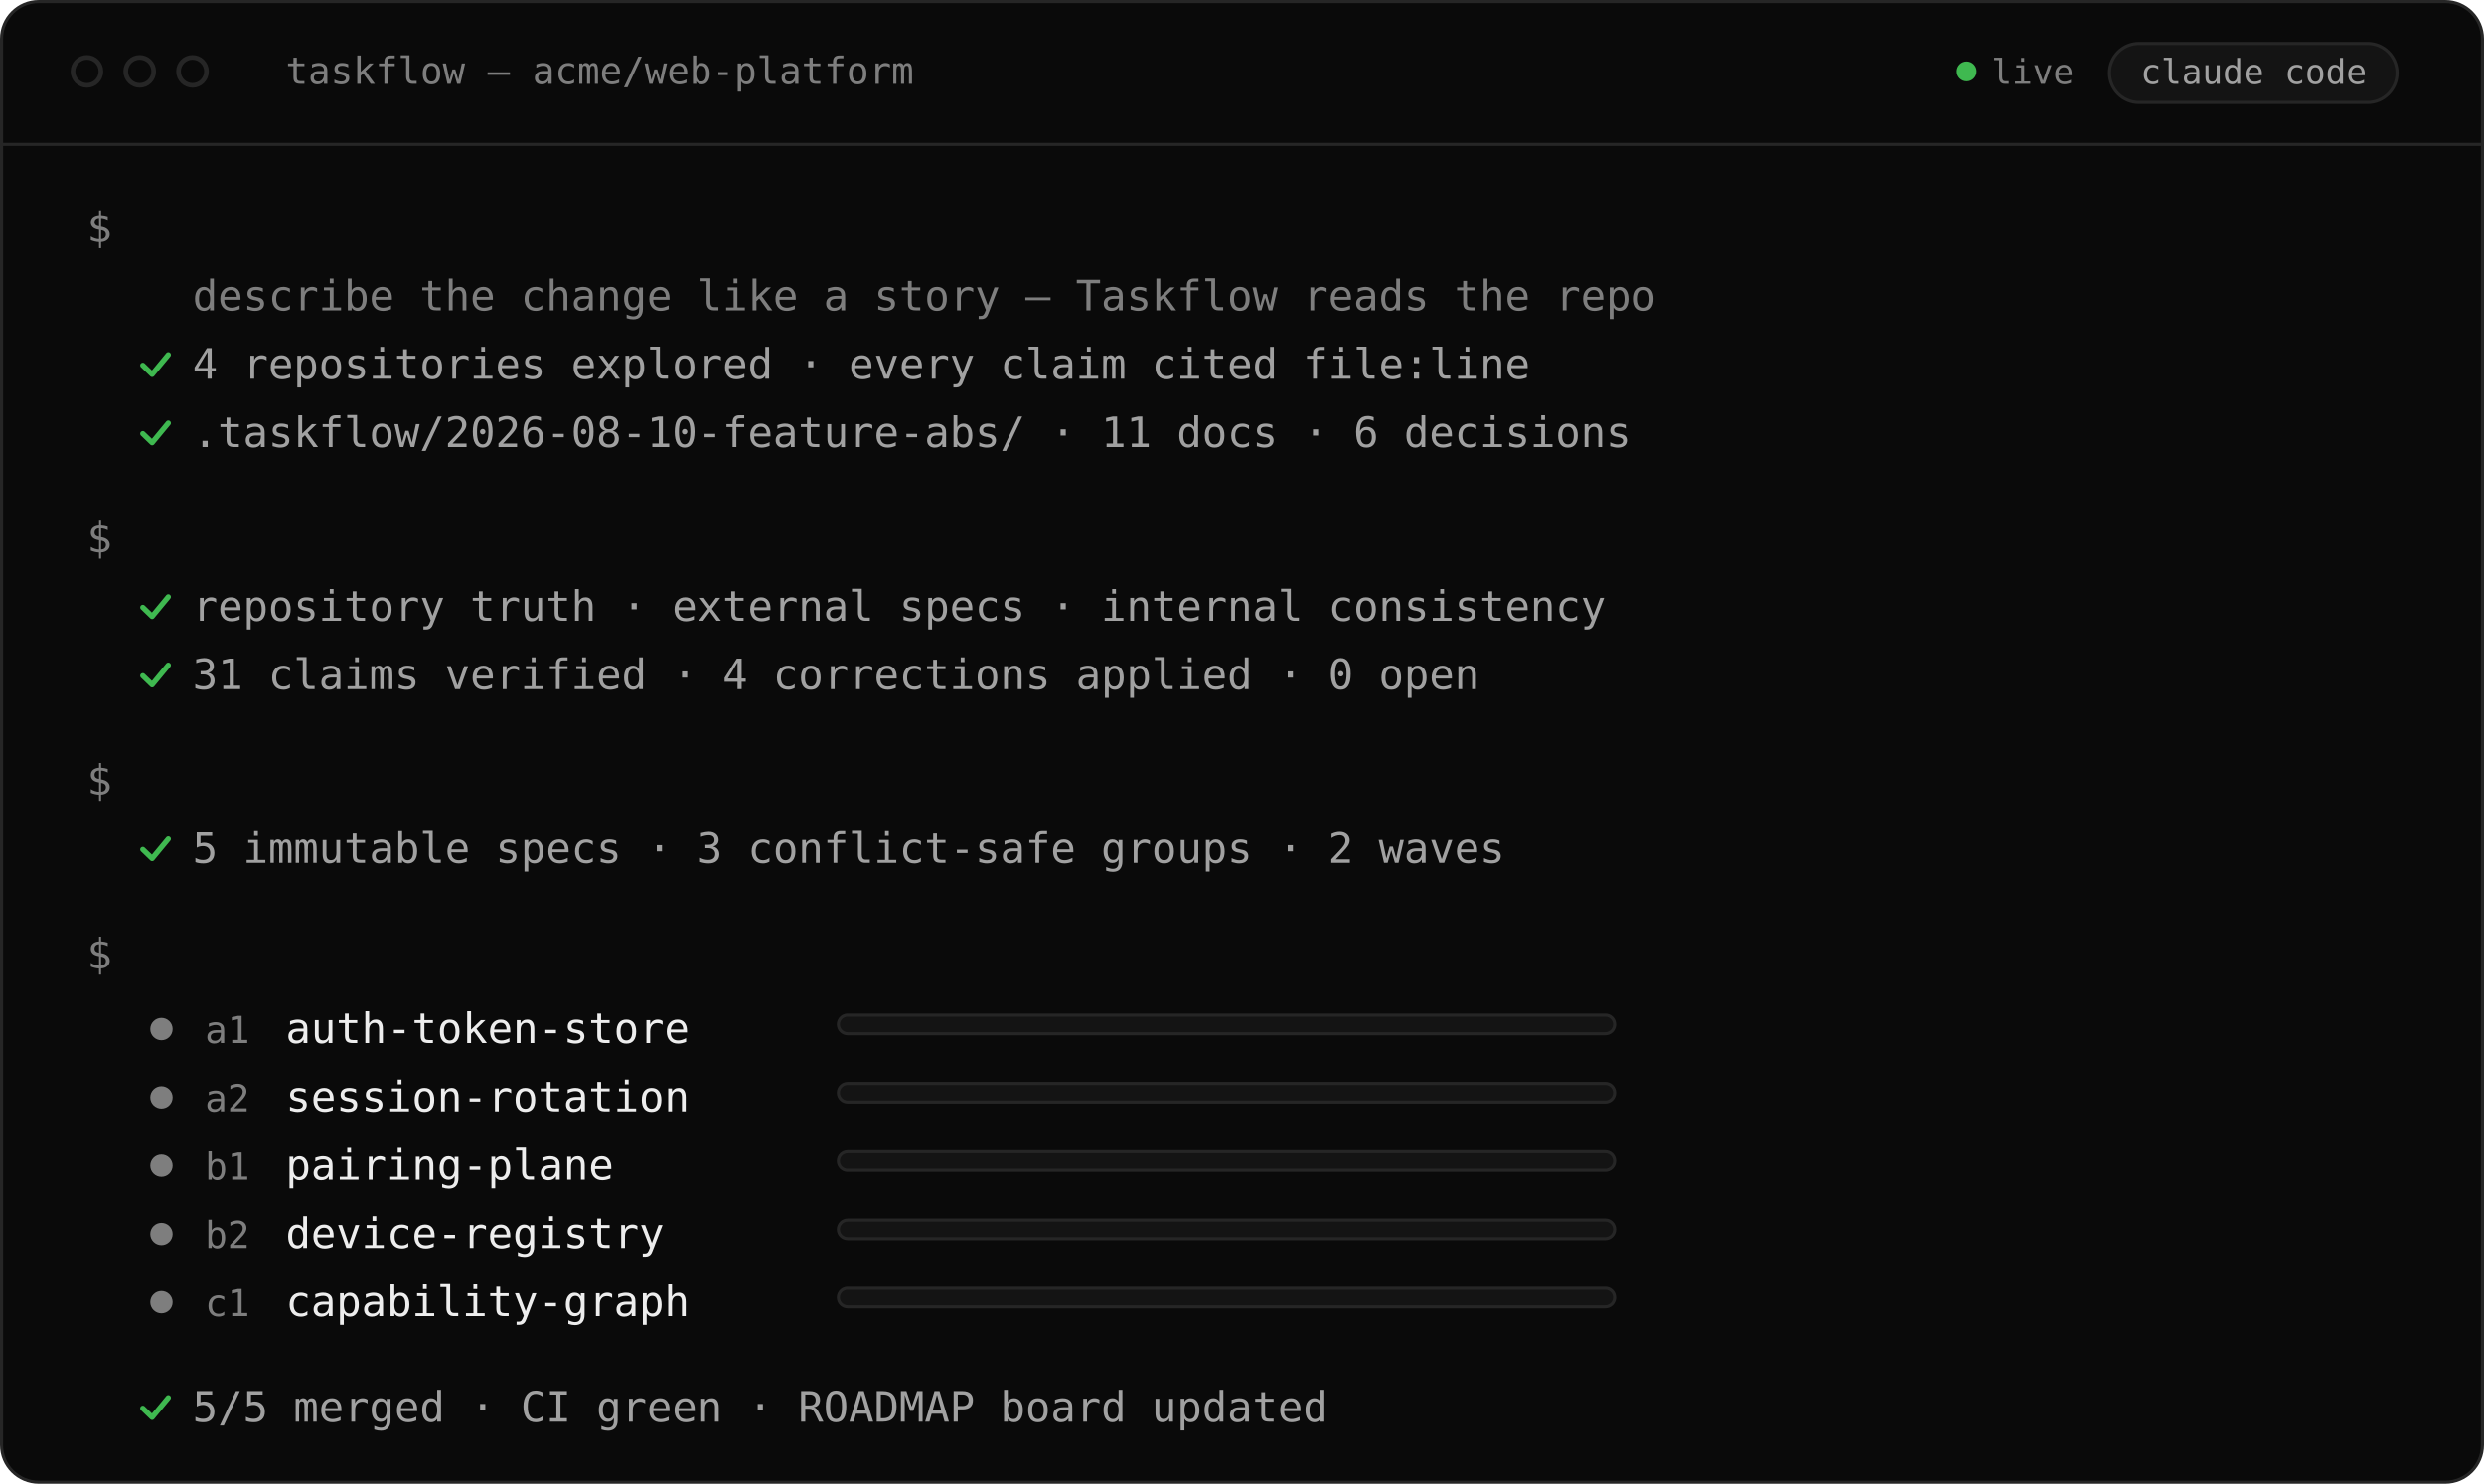
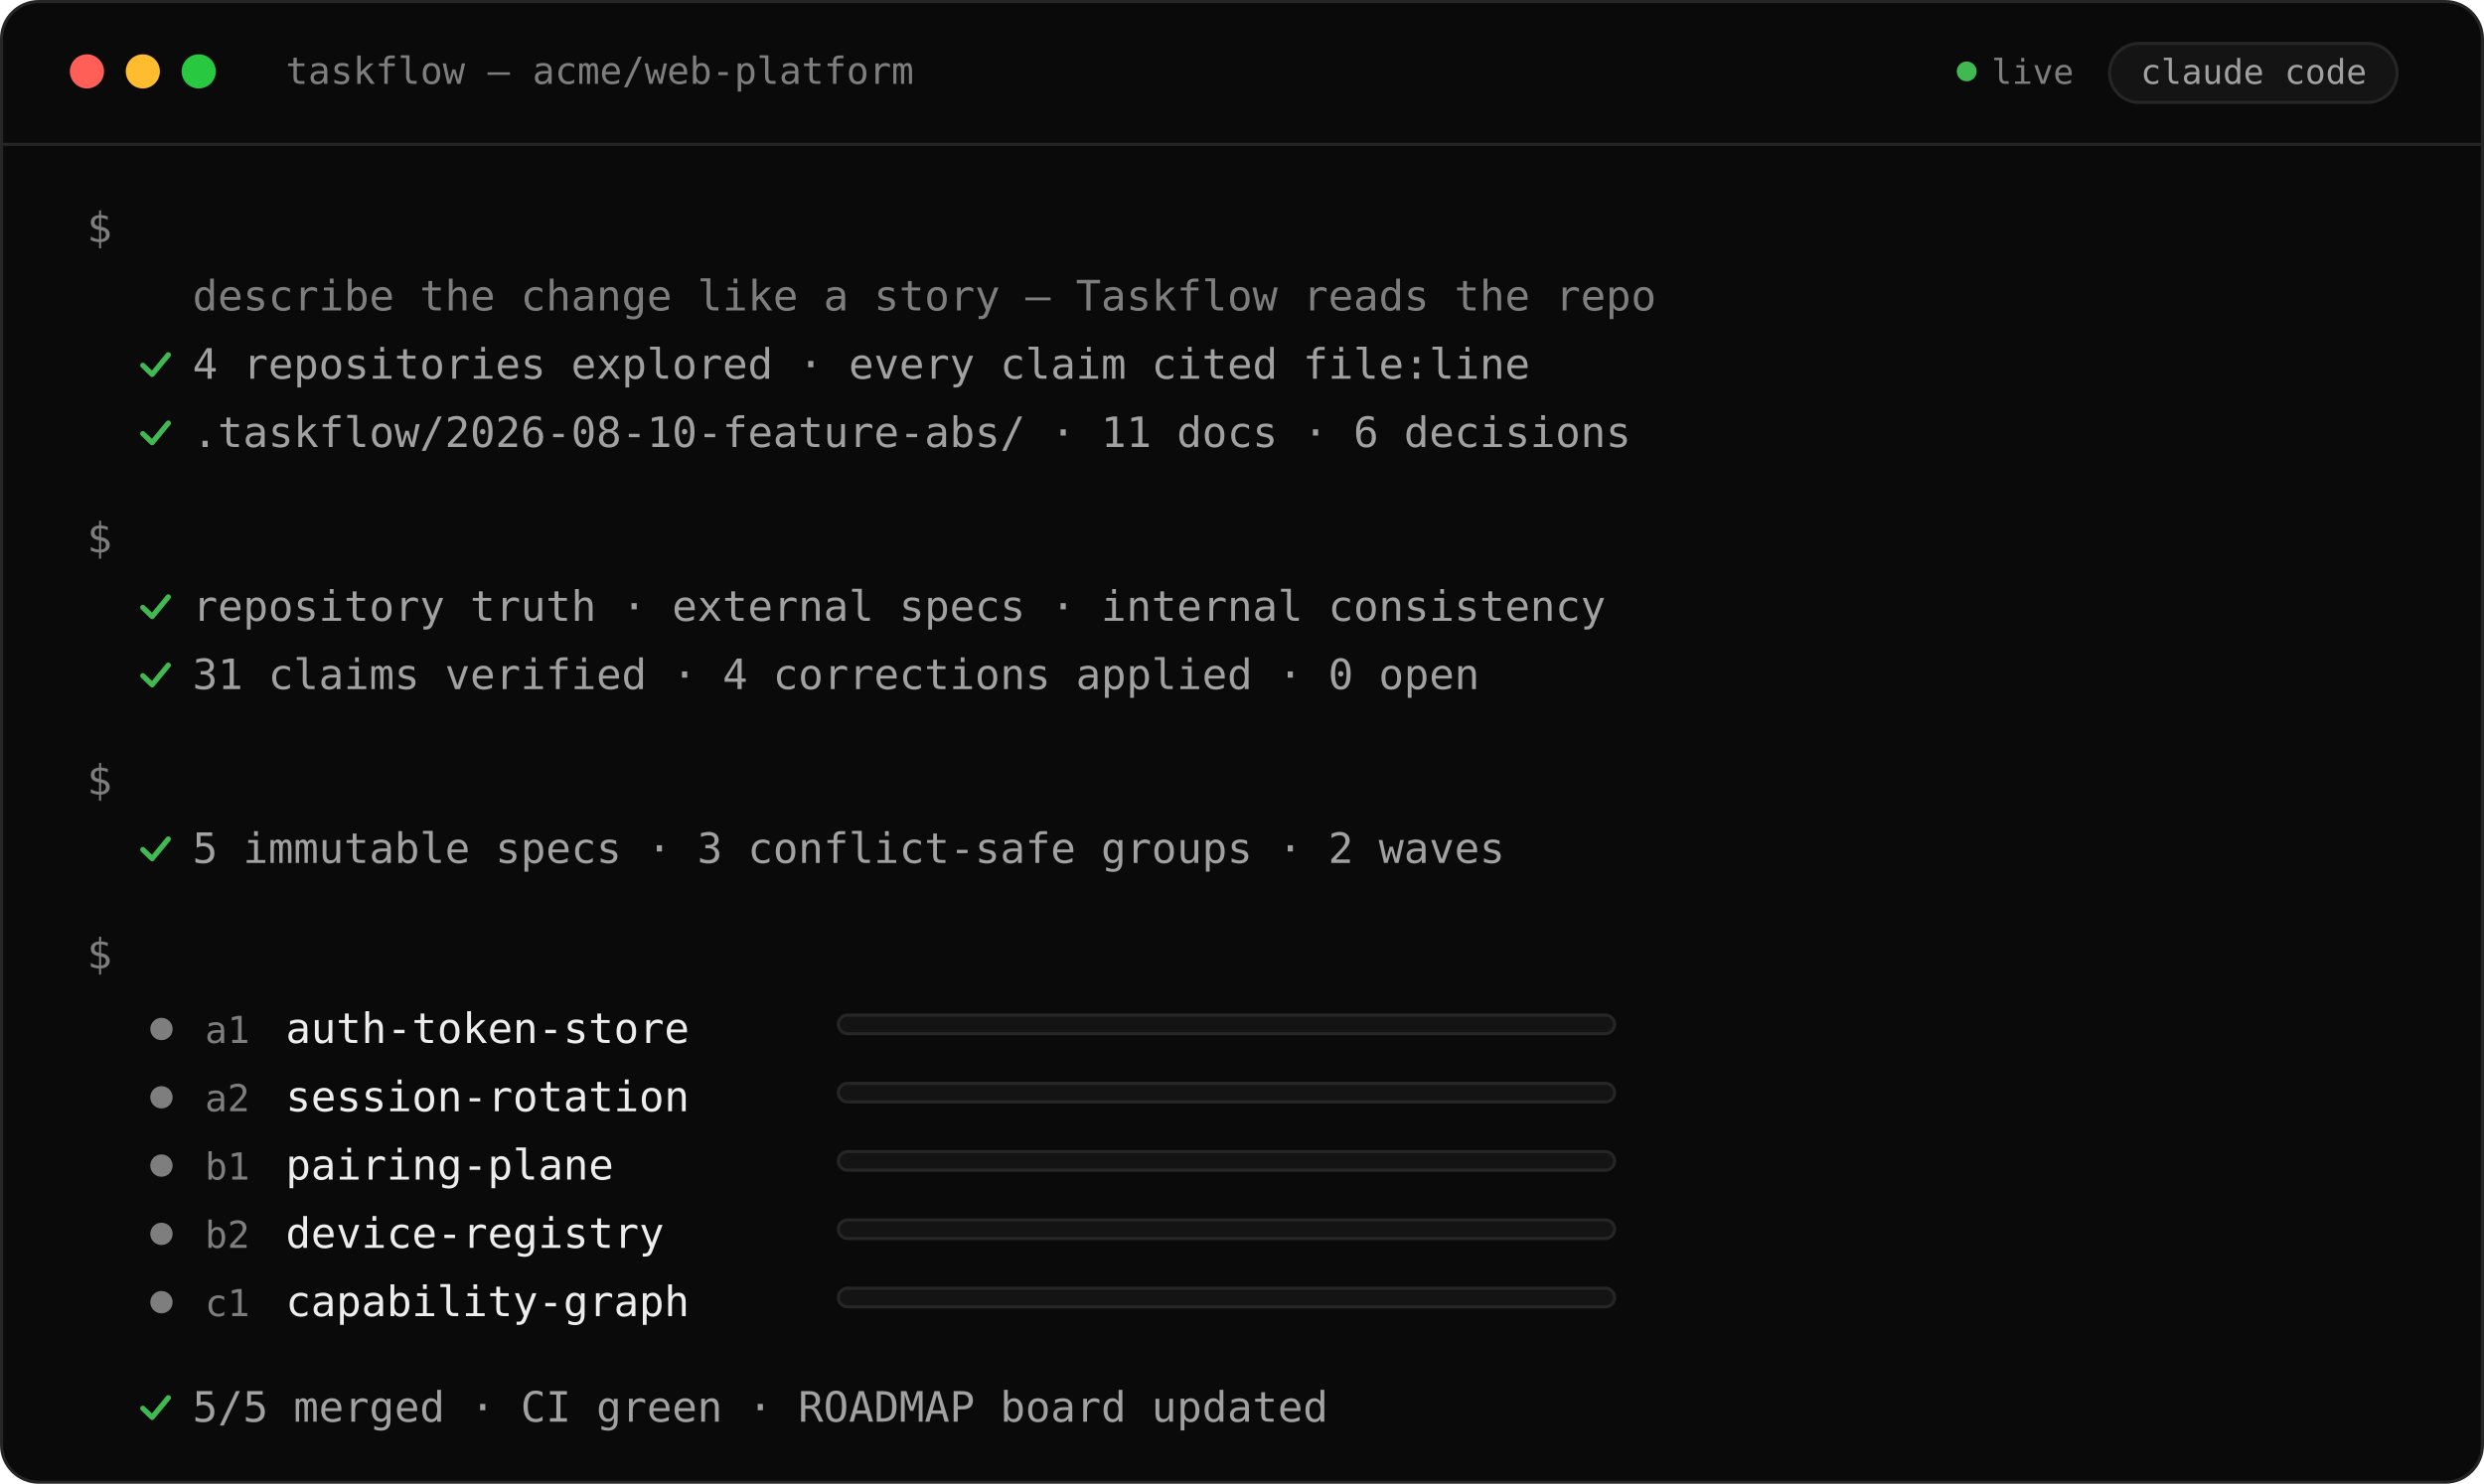
<svg xmlns="http://www.w3.org/2000/svg" width="800" height="478" viewBox="0 0 800 478" font-family="ui-monospace,SFMono-Regular,'SF Mono',Menlo,Consolas,'DejaVu Sans Mono',monospace" role="img" aria-label="Terminal recording of the four Taskflow stages. /taskflow-plan feature-abs explores the repositories and writes eleven planning documents; /taskflow-review feature-abs verifies thirty-one claims and applies four corrections; /taskflow-tasks feature-abs writes five immutable task specs in three conflict-safe groups; /taskflow-execute feature-abs --parallel=4 --review=high runs them in parallel until all five are merged with CI green.">
  <defs>
    <clipPath id="t0">
      <rect x="43.2" y="64.5" height="20.25" width="0">
        <animate attributeName="width" dur="28.5s" repeatCount="indefinite" calcMode="discrete" keyTimes="0;0.018;0.019;0.021;0.023;0.025;0.027;0.029;0.031;0.033;0.035;0.036;0.038;0.04;0.042;0.044;0.046;0.048;0.05;0.052;0.053;0.055;0.057;0.059;0.061;0.063;0.065;0.067;1" values="0;0;10.1;18.2;26.3;34.4;42.5;50.6;58.7;66.8;74.9;83;91.1;99.2;107.3;115.4;123.5;131.6;139.7;147.8;155.9;164;172.1;180.2;188.3;196.4;204.5;212.6;212.6" />
      </rect>
    </clipPath>
    <clipPath id="t1">
      <rect x="43.2" y="164.5" height="20.25" width="0">
        <animate attributeName="width" dur="28.5s" repeatCount="indefinite" calcMode="discrete" keyTimes="0;0.147;0.149;0.151;0.152;0.154;0.156;0.157;0.159;0.16;0.162;0.164;0.165;0.167;0.169;0.17;0.172;0.173;0.175;0.177;0.178;0.18;0.182;0.183;0.185;0.186;0.188;0.19;0.191;0.193;1" values="0;0;10.1;18.2;26.3;34.4;42.5;50.6;58.7;66.8;74.9;83;91.1;99.2;107.3;115.4;123.5;131.6;139.7;147.8;155.9;164;172.1;180.2;188.3;196.4;204.5;212.6;220.7;228.8;228.8" />
      </rect>
    </clipPath>
    <clipPath id="t2">
      <rect x="43.2" y="242.5" height="20.25" width="0">
        <animate attributeName="width" dur="28.5s" repeatCount="indefinite" calcMode="discrete" keyTimes="0;0.253;0.254;0.256;0.257;0.259;0.26;0.262;0.264;0.265;0.267;0.268;0.27;0.271;0.273;0.274;0.276;0.278;0.279;0.281;0.282;0.284;0.285;0.287;0.288;0.29;0.292;0.293;0.295;1" values="0;0;10.1;18.2;26.3;34.4;42.5;50.6;58.7;66.8;74.9;83;91.1;99.2;107.3;115.4;123.5;131.6;139.7;147.8;155.9;164;172.1;180.2;188.3;196.4;204.5;212.6;220.7;220.7" />
      </rect>
    </clipPath>
    <clipPath id="t3">
      <rect x="43.2" y="298.5" height="20.25" width="0">
        <animate attributeName="width" dur="28.5s" repeatCount="indefinite" calcMode="discrete" keyTimes="0;0.33;0.331;0.332;0.333;0.335;0.336;0.337;0.338;0.339;0.341;0.342;0.343;0.344;0.345;0.346;0.348;0.349;0.35;0.351;0.352;0.354;0.355;0.356;0.357;0.358;0.36;0.361;0.362;0.363;0.364;0.366;0.367;0.368;0.369;0.37;0.371;0.373;0.374;0.375;0.376;0.377;0.379;0.38;0.381;0.382;0.383;0.385;0.386;0.387;0.388;0.389;0.391;0.392;0.393;0.394;0.395;0.396;1" values="0;0;10.1;18.2;26.3;34.4;42.5;50.6;58.7;66.8;74.9;83;91.1;99.2;107.3;115.4;123.5;131.6;139.7;147.8;155.9;164;172.1;180.2;188.3;196.4;204.5;212.6;220.7;228.8;236.9;245;253.1;261.2;269.3;277.4;285.5;293.6;301.7;309.8;317.9;326;334.1;342.2;350.3;358.4;366.5;374.6;382.7;390.8;398.9;407;415.1;423.2;431.3;439.4;447.5;455.6;455.6" />
      </rect>
    </clipPath>
  </defs>
  <rect x="0.5" y="0.5" width="799" height="477" rx="12" fill="#0a0a0a" stroke="#262626" />
  <path d="M0.5 46.5 H799.5" stroke="#262626" />
-   <circle cx="28" cy="23" r="4.5" fill="none" stroke="#262626" stroke-width="1.5" />
-   <circle cx="45" cy="23" r="4.5" fill="none" stroke="#262626" stroke-width="1.5" />
-   <circle cx="62" cy="23" r="4.5" fill="none" stroke="#262626" stroke-width="1.5" />
+   <circle cx="28" cy="23" r="5.5" fill="#ff5f57" />
+   <circle cx="46" cy="23" r="5.5" fill="#febc2e" />
+   <circle cx="64" cy="23" r="5.5" fill="#28c840" />
  <text x="92" y="27" fill="#7e7e7e" font-size="12" font-weight="400" textLength="201.6" lengthAdjust="spacingAndGlyphs">taskflow — acme/web-platform</text>
  <rect x="679.4" y="14" width="92.6" height="19" rx="9.5" fill="#141414" stroke="#262626" />
  <text x="689.4" y="27" fill="#a1a1a1" font-size="11" font-weight="400" textLength="72.6" lengthAdjust="spacingAndGlyphs">claude code</text>
  <circle cx="633.4" cy="23" r="3.2" fill="#3fb950">
    <animate attributeName="opacity" values="1;0.3;1" dur="1.8s" repeatCount="indefinite" />
  </circle>
  <text x="641.4" y="27" fill="#7e7e7e" font-size="11" font-weight="400" textLength="26.4" lengthAdjust="spacingAndGlyphs">live</text>
  <g>
    <animate attributeName="opacity" dur="28.5s" repeatCount="indefinite" keyTimes="0;0.014;0.024;0.947;0.972;1" values="0;0;1;1;0;0" />
    <text x="28" y="78" fill="#7e7e7e" font-size="13.5" font-weight="400" textLength="8.1" lengthAdjust="spacingAndGlyphs">$</text>
    <g clip-path="url(#t0)">
      <text x="44.2" y="78" fill="#ededed" font-size="13.5" font-weight="500" textLength="210.6" lengthAdjust="spacingAndGlyphs">/taskflow-plan feature-abs</text>
    </g>
  </g>
  <rect y="66" width="8.1" height="14.5" fill="#ededed" opacity="0" x="44.2">
    <animate attributeName="x" dur="28.5s" repeatCount="indefinite" calcMode="discrete" keyTimes="0;0.018;0.019;0.021;0.023;0.025;0.027;0.029;0.031;0.033;0.035;0.036;0.038;0.04;0.042;0.044;0.046;0.048;0.05;0.052;0.053;0.055;0.057;0.059;0.061;0.063;0.065;0.067;1" values="44.2;44.2;52.3;60.4;68.5;76.6;84.7;92.8;100.9;109;117.1;125.2;133.3;141.4;149.5;157.6;165.7;173.8;181.9;190;198.1;206.2;214.3;222.4;230.5;238.6;246.7;254.8;254.8" />
    <animate attributeName="opacity" dur="28.5s" repeatCount="indefinite" keyTimes="0;0.016;0.018;0.082;0.084;1" values="0;0;0.85;0.85;0;0" />
  </rect>
  <g>
    <animate attributeName="opacity" dur="28.5s" repeatCount="indefinite" keyTimes="0;0.075;0.085;0.947;0.972;1" values="0;0;1;1;0;0" />
    <text x="62" y="100" fill="#7e7e7e" font-size="13.5" font-weight="400" textLength="469.8" lengthAdjust="spacingAndGlyphs">describe the change like a story — Taskflow reads the repo</text>
  </g>
  <g>
    <animate attributeName="opacity" dur="28.5s" repeatCount="indefinite" keyTimes="0;0.096;0.106;0.947;0.972;1" values="0;0;1;1;0;0" />
    <path transform="translate(46,113.4)" d="M0 4.3 L3 7.2 L8.2 0.9" fill="none" stroke="#3fb950" stroke-width="1.7" stroke-linecap="round" stroke-linejoin="round" />
    <text x="62" y="122" fill="#a1a1a1" font-size="13.5" font-weight="400" textLength="429.3" lengthAdjust="spacingAndGlyphs">4 repositories explored · every claim cited file:line</text>
  </g>
  <g>
    <animate attributeName="opacity" dur="28.5s" repeatCount="indefinite" keyTimes="0;0.118;0.127;0.947;0.972;1" values="0;0;1;1;0;0" />
    <path transform="translate(46,135.4)" d="M0 4.3 L3 7.2 L8.2 0.9" fill="none" stroke="#3fb950" stroke-width="1.7" stroke-linecap="round" stroke-linejoin="round" />
    <text x="62" y="144" fill="#a1a1a1" font-size="13.5" font-weight="400" textLength="461.7" lengthAdjust="spacingAndGlyphs">.taskflow/2026-08-10-feature-abs/ · 11 docs · 6 decisions</text>
  </g>
  <g>
    <animate attributeName="opacity" dur="28.5s" repeatCount="indefinite" keyTimes="0;0.144;0.154;0.947;0.972;1" values="0;0;1;1;0;0" />
    <text x="28" y="178" fill="#7e7e7e" font-size="13.5" font-weight="400" textLength="8.1" lengthAdjust="spacingAndGlyphs">$</text>
    <g clip-path="url(#t1)">
      <text x="44.2" y="178" fill="#ededed" font-size="13.5" font-weight="500" textLength="226.8" lengthAdjust="spacingAndGlyphs">/taskflow-review feature-abs</text>
    </g>
  </g>
  <rect y="166" width="8.1" height="14.5" fill="#ededed" opacity="0" x="44.2">
    <animate attributeName="x" dur="28.5s" repeatCount="indefinite" calcMode="discrete" keyTimes="0;0.147;0.149;0.151;0.152;0.154;0.156;0.157;0.159;0.16;0.162;0.164;0.165;0.167;0.169;0.17;0.172;0.173;0.175;0.177;0.178;0.18;0.182;0.183;0.185;0.186;0.188;0.19;0.191;0.193;1" values="44.2;44.2;52.3;60.4;68.5;76.6;84.7;92.8;100.9;109;117.1;125.2;133.3;141.4;149.5;157.6;165.7;173.8;181.9;190;198.1;206.2;214.3;222.4;230.5;238.6;246.7;254.8;262.9;271;271" />
    <animate attributeName="opacity" dur="28.5s" repeatCount="indefinite" keyTimes="0;0.146;0.147;0.209;0.211;1" values="0;0;0.85;0.85;0;0" />
  </rect>
  <g>
    <animate attributeName="opacity" dur="28.5s" repeatCount="indefinite" keyTimes="0;0.204;0.213;0.947;0.972;1" values="0;0;1;1;0;0" />
    <path transform="translate(46,191.4)" d="M0 4.3 L3 7.2 L8.2 0.9" fill="none" stroke="#3fb950" stroke-width="1.7" stroke-linecap="round" stroke-linejoin="round" />
    <text x="62" y="200" fill="#a1a1a1" font-size="13.5" font-weight="400" textLength="453.6" lengthAdjust="spacingAndGlyphs">repository truth · external specs · internal consistency</text>
  </g>
  <g>
    <animate attributeName="opacity" dur="28.5s" repeatCount="indefinite" keyTimes="0;0.225;0.234;0.947;0.972;1" values="0;0;1;1;0;0" />
    <path transform="translate(46,213.4)" d="M0 4.3 L3 7.2 L8.2 0.9" fill="none" stroke="#3fb950" stroke-width="1.7" stroke-linecap="round" stroke-linejoin="round" />
    <text x="62" y="222" fill="#a1a1a1" font-size="13.5" font-weight="400" textLength="413.1" lengthAdjust="spacingAndGlyphs">31 claims verified · 4 corrections applied · 0 open</text>
  </g>
  <g>
    <animate attributeName="opacity" dur="28.5s" repeatCount="indefinite" keyTimes="0;0.249;0.259;0.947;0.972;1" values="0;0;1;1;0;0" />
    <text x="28" y="256" fill="#7e7e7e" font-size="13.5" font-weight="400" textLength="8.1" lengthAdjust="spacingAndGlyphs">$</text>
    <g clip-path="url(#t2)">
      <text x="44.2" y="256" fill="#ededed" font-size="13.5" font-weight="500" textLength="218.7" lengthAdjust="spacingAndGlyphs">/taskflow-tasks feature-abs</text>
    </g>
  </g>
  <rect y="244" width="8.1" height="14.5" fill="#ededed" opacity="0" x="44.2">
    <animate attributeName="x" dur="28.5s" repeatCount="indefinite" calcMode="discrete" keyTimes="0;0.253;0.254;0.256;0.257;0.259;0.26;0.262;0.264;0.265;0.267;0.268;0.27;0.271;0.273;0.274;0.276;0.278;0.279;0.281;0.282;0.284;0.285;0.287;0.288;0.29;0.292;0.293;0.295;1" values="44.2;44.2;52.3;60.4;68.5;76.6;84.7;92.8;100.9;109;117.1;125.2;133.3;141.4;149.5;157.6;165.7;173.8;181.9;190;198.1;206.2;214.3;222.4;230.5;238.6;246.7;254.8;262.9;262.9" />
    <animate attributeName="opacity" dur="28.5s" repeatCount="indefinite" keyTimes="0;0.251;0.253;0.311;0.312;1" values="0;0;0.85;0.85;0;0" />
  </rect>
  <g>
    <animate attributeName="opacity" dur="28.5s" repeatCount="indefinite" keyTimes="0;0.307;0.317;0.947;0.972;1" values="0;0;1;1;0;0" />
    <path transform="translate(46,269.4)" d="M0 4.3 L3 7.2 L8.2 0.9" fill="none" stroke="#3fb950" stroke-width="1.7" stroke-linecap="round" stroke-linejoin="round" />
    <text x="62" y="278" fill="#a1a1a1" font-size="13.5" font-weight="400" textLength="421.2" lengthAdjust="spacingAndGlyphs">5 immutable specs · 3 conflict-safe groups · 2 waves</text>
  </g>
  <g>
    <animate attributeName="opacity" dur="28.5s" repeatCount="indefinite" keyTimes="0;0.326;0.336;0.947;0.972;1" values="0;0;1;1;0;0" />
    <text x="28" y="312" fill="#7e7e7e" font-size="13.5" font-weight="400" textLength="8.1" lengthAdjust="spacingAndGlyphs">$</text>
    <g clip-path="url(#t3)">
      <text x="44.2" y="312" fill="#ededed" font-size="13.5" font-weight="500" textLength="453.6" lengthAdjust="spacingAndGlyphs">/taskflow-execute feature-abs --parallel=4 --review=high</text>
    </g>
  </g>
  <rect y="300" width="8.1" height="14.5" fill="#ededed" opacity="0" x="44.2">
    <animate attributeName="x" dur="28.5s" repeatCount="indefinite" calcMode="discrete" keyTimes="0;0.33;0.331;0.332;0.333;0.335;0.336;0.337;0.338;0.339;0.341;0.342;0.343;0.344;0.345;0.346;0.348;0.349;0.35;0.351;0.352;0.354;0.355;0.356;0.357;0.358;0.36;0.361;0.362;0.363;0.364;0.366;0.367;0.368;0.369;0.37;0.371;0.373;0.374;0.375;0.376;0.377;0.379;0.38;0.381;0.382;0.383;0.385;0.386;0.387;0.388;0.389;0.391;0.392;0.393;0.394;0.395;0.396;1" values="44.2;44.2;52.3;60.4;68.5;76.6;84.7;92.8;100.9;109;117.1;125.2;133.3;141.4;149.5;157.6;165.7;173.8;181.9;190;198.1;206.2;214.3;222.4;230.5;238.6;246.7;254.8;262.9;271;279.1;287.2;295.3;303.4;311.5;319.6;327.7;335.8;343.9;352;360.1;368.2;376.3;384.4;392.5;400.6;408.7;416.8;424.9;433;441.1;449.2;457.3;465.4;473.5;481.6;489.7;497.8;497.8" />
    <animate attributeName="opacity" dur="28.5s" repeatCount="indefinite" keyTimes="0;0.328;0.33;0.412;0.414;1" values="0;0;0.85;0.85;0;0" />
  </rect>
  <g>
    <animate attributeName="opacity" dur="28.5s" repeatCount="indefinite" keyTimes="0;0.411;0.42;0.947;0.972;1" values="0;0;1;1;0;0" />
    <circle cx="52" cy="331.5" r="3.6" fill="#7e7e7e">
      <animate attributeName="r" dur="28.5s" repeatCount="indefinite" calcMode="discrete" keyTimes="0;0.418;1" values="3.6;0;0" />
    </circle>
    <circle cx="52" cy="331.5" r="0" fill="#f5a623">
      <animate attributeName="opacity" dur="1.3s" repeatCount="indefinite" values="1;0.28;1" />
      <animate attributeName="r" dur="28.5s" repeatCount="indefinite" calcMode="discrete" keyTimes="0;0.418;0.512;1" values="0;3.6;0;0" />
    </circle>
    <circle cx="52" cy="331.5" r="3.6" fill="#3fb950" opacity="0">
      <animate attributeName="opacity" dur="28.5s" repeatCount="indefinite" keyTimes="0;0.512;0.519;0.947;0.972;1" values="0;0;1;1;0;0" />
    </circle>
    <text x="66" y="336" fill="#7e7e7e" font-size="12" font-weight="400" textLength="14.4" lengthAdjust="spacingAndGlyphs">a1</text>
    <text x="92" y="336" fill="#ededed" font-size="13.5" font-weight="400" textLength="129.6" lengthAdjust="spacingAndGlyphs">auth-token-store</text>
    <rect x="270" y="327" width="250" height="6" rx="3" fill="#141414" stroke="#262626" />
    <rect x="270" y="327" width="0" height="6" rx="3" fill="#ededed">
      <animate attributeName="width" dur="28.5s" repeatCount="indefinite" keyTimes="0;0.418;0.512;1" values="0;0;250;250" />
      <animate attributeName="fill" dur="28.5s" repeatCount="indefinite" calcMode="discrete" keyTimes="0;0.512;1" values="#ededed;#3fb950;#3fb950" />
    </rect>
    <g opacity="0">
      <text x="540" y="336" fill="#7e7e7e" font-size="12" font-weight="400" textLength="43.2" lengthAdjust="spacingAndGlyphs">queued</text>
      <animate attributeName="opacity" dur="28.5s" repeatCount="indefinite" keyTimes="0;0.411;0.419;0.413;0.418;1" values="0;0;1;1;0;0" />
    </g>
    <g opacity="0">
      <text x="540" y="336" fill="#f5a623" font-size="12" font-weight="400" textLength="50.4" lengthAdjust="spacingAndGlyphs">running</text>
      <animate attributeName="opacity" dur="28.5s" repeatCount="indefinite" keyTimes="0;0.418;0.424;0.507;0.512;1" values="0;0;1;1;0;0" />
    </g>
    <g opacity="0">
      <text x="540" y="336" fill="#3fb950" font-size="12" font-weight="400" textLength="43.2" lengthAdjust="spacingAndGlyphs">merged</text>
      <text x="630" y="336" fill="#7e7e7e" font-size="12" font-weight="400" textLength="50.4" lengthAdjust="spacingAndGlyphs">PR #128</text>
      <animate attributeName="opacity" dur="28.5s" repeatCount="indefinite" keyTimes="0;0.512;0.521;0.947;0.972;1" values="0;0;1;1;0;0" />
    </g>
  </g>
  <g>
    <animate attributeName="opacity" dur="28.5s" repeatCount="indefinite" keyTimes="0;0.419;0.429;0.947;0.972;1" values="0;0;1;1;0;0" />
    <circle cx="52" cy="353.5" r="3.6" fill="#7e7e7e">
      <animate attributeName="r" dur="28.5s" repeatCount="indefinite" calcMode="discrete" keyTimes="0;0.428;1" values="3.6;0;0" />
    </circle>
    <circle cx="52" cy="353.5" r="0" fill="#f5a623">
      <animate attributeName="opacity" dur="1.3s" repeatCount="indefinite" values="1;0.28;1" />
      <animate attributeName="r" dur="28.5s" repeatCount="indefinite" calcMode="discrete" keyTimes="0;0.428;0.554;1" values="0;3.6;0;0" />
    </circle>
    <circle cx="52" cy="353.5" r="3.6" fill="#3fb950" opacity="0">
      <animate attributeName="opacity" dur="28.5s" repeatCount="indefinite" keyTimes="0;0.554;0.561;0.947;0.972;1" values="0;0;1;1;0;0" />
    </circle>
    <text x="66" y="358" fill="#7e7e7e" font-size="12" font-weight="400" textLength="14.4" lengthAdjust="spacingAndGlyphs">a2</text>
    <text x="92" y="358" fill="#ededed" font-size="13.5" font-weight="400" textLength="129.6" lengthAdjust="spacingAndGlyphs">session-rotation</text>
    <rect x="270" y="349" width="250" height="6" rx="3" fill="#141414" stroke="#262626" />
    <rect x="270" y="349" width="0" height="6" rx="3" fill="#ededed">
      <animate attributeName="width" dur="28.5s" repeatCount="indefinite" keyTimes="0;0.428;0.554;1" values="0;0;250;250" />
      <animate attributeName="fill" dur="28.5s" repeatCount="indefinite" calcMode="discrete" keyTimes="0;0.554;1" values="#ededed;#3fb950;#3fb950" />
    </rect>
    <g opacity="0">
      <text x="540" y="358" fill="#7e7e7e" font-size="12" font-weight="400" textLength="43.2" lengthAdjust="spacingAndGlyphs">queued</text>
      <animate attributeName="opacity" dur="28.5s" repeatCount="indefinite" keyTimes="0;0.419;0.428;0.424;0.428;1" values="0;0;1;1;0;0" />
    </g>
    <g opacity="0">
      <text x="540" y="358" fill="#f5a623" font-size="12" font-weight="400" textLength="50.4" lengthAdjust="spacingAndGlyphs">running</text>
      <animate attributeName="opacity" dur="28.5s" repeatCount="indefinite" keyTimes="0;0.428;0.434;0.549;0.554;1" values="0;0;1;1;0;0" />
    </g>
    <g opacity="0">
      <text x="540" y="358" fill="#3fb950" font-size="12" font-weight="400" textLength="43.2" lengthAdjust="spacingAndGlyphs">merged</text>
      <text x="630" y="358" fill="#7e7e7e" font-size="12" font-weight="400" textLength="50.4" lengthAdjust="spacingAndGlyphs">PR #129</text>
      <animate attributeName="opacity" dur="28.5s" repeatCount="indefinite" keyTimes="0;0.554;0.563;0.947;0.972;1" values="0;0;1;1;0;0" />
    </g>
  </g>
  <g>
    <animate attributeName="opacity" dur="28.5s" repeatCount="indefinite" keyTimes="0;0.428;0.438;0.947;0.972;1" values="0;0;1;1;0;0" />
    <circle cx="52" cy="375.5" r="3.6" fill="#7e7e7e">
      <animate attributeName="r" dur="28.5s" repeatCount="indefinite" calcMode="discrete" keyTimes="0;0.456;1" values="3.6;0;0" />
    </circle>
    <circle cx="52" cy="375.5" r="0" fill="#f5a623">
      <animate attributeName="opacity" dur="1.3s" repeatCount="indefinite" values="1;0.28;1" />
      <animate attributeName="r" dur="28.5s" repeatCount="indefinite" calcMode="discrete" keyTimes="0;0.456;0.618;1" values="0;3.6;0;0" />
    </circle>
    <circle cx="52" cy="375.5" r="3.6" fill="#3fb950" opacity="0">
      <animate attributeName="opacity" dur="28.5s" repeatCount="indefinite" keyTimes="0;0.618;0.625;0.947;0.972;1" values="0;0;1;1;0;0" />
    </circle>
    <text x="66" y="380" fill="#7e7e7e" font-size="12" font-weight="400" textLength="14.4" lengthAdjust="spacingAndGlyphs">b1</text>
    <text x="92" y="380" fill="#ededed" font-size="13.5" font-weight="400" textLength="105.3" lengthAdjust="spacingAndGlyphs">pairing-plane</text>
    <rect x="270" y="371" width="250" height="6" rx="3" fill="#141414" stroke="#262626" />
    <rect x="270" y="371" width="0" height="6" rx="3" fill="#ededed">
      <animate attributeName="width" dur="28.5s" repeatCount="indefinite" keyTimes="0;0.456;0.618;1" values="0;0;250;250" />
      <animate attributeName="fill" dur="28.5s" repeatCount="indefinite" calcMode="discrete" keyTimes="0;0.618;1" values="#ededed;#3fb950;#3fb950" />
    </rect>
    <g opacity="0">
      <text x="540" y="380" fill="#7e7e7e" font-size="12" font-weight="400" textLength="43.2" lengthAdjust="spacingAndGlyphs">queued</text>
      <animate attributeName="opacity" dur="28.5s" repeatCount="indefinite" keyTimes="0;0.428;0.437;0.452;0.456;1" values="0;0;1;1;0;0" />
    </g>
    <g opacity="0">
      <text x="540" y="380" fill="#f5a623" font-size="12" font-weight="400" textLength="50.4" lengthAdjust="spacingAndGlyphs">running</text>
      <animate attributeName="opacity" dur="28.5s" repeatCount="indefinite" keyTimes="0;0.456;0.462;0.612;0.618;1" values="0;0;1;1;0;0" />
    </g>
    <g opacity="0">
      <text x="540" y="380" fill="#3fb950" font-size="12" font-weight="400" textLength="43.2" lengthAdjust="spacingAndGlyphs">merged</text>
      <text x="630" y="380" fill="#7e7e7e" font-size="12" font-weight="400" textLength="50.4" lengthAdjust="spacingAndGlyphs">PR #130</text>
      <animate attributeName="opacity" dur="28.5s" repeatCount="indefinite" keyTimes="0;0.618;0.626;0.947;0.972;1" values="0;0;1;1;0;0" />
    </g>
  </g>
  <g>
    <animate attributeName="opacity" dur="28.5s" repeatCount="indefinite" keyTimes="0;0.437;0.447;0.947;0.972;1" values="0;0;1;1;0;0" />
    <circle cx="52" cy="397.5" r="3.6" fill="#7e7e7e">
      <animate attributeName="r" dur="28.5s" repeatCount="indefinite" calcMode="discrete" keyTimes="0;0.523;1" values="3.6;0;0" />
    </circle>
    <circle cx="52" cy="397.5" r="0" fill="#f5a623">
      <animate attributeName="opacity" dur="1.3s" repeatCount="indefinite" values="1;0.28;1" />
      <animate attributeName="r" dur="28.5s" repeatCount="indefinite" calcMode="discrete" keyTimes="0;0.523;0.681;1" values="0;3.6;0;0" />
    </circle>
    <circle cx="52" cy="397.5" r="3.6" fill="#3fb950" opacity="0">
      <animate attributeName="opacity" dur="28.5s" repeatCount="indefinite" keyTimes="0;0.681;0.688;0.947;0.972;1" values="0;0;1;1;0;0" />
    </circle>
    <text x="66" y="402" fill="#7e7e7e" font-size="12" font-weight="400" textLength="14.4" lengthAdjust="spacingAndGlyphs">b2</text>
    <text x="92" y="402" fill="#ededed" font-size="13.5" font-weight="400" textLength="121.5" lengthAdjust="spacingAndGlyphs">device-registry</text>
    <rect x="270" y="393" width="250" height="6" rx="3" fill="#141414" stroke="#262626" />
    <rect x="270" y="393" width="0" height="6" rx="3" fill="#ededed">
      <animate attributeName="width" dur="28.5s" repeatCount="indefinite" keyTimes="0;0.523;0.681;1" values="0;0;250;250" />
      <animate attributeName="fill" dur="28.5s" repeatCount="indefinite" calcMode="discrete" keyTimes="0;0.681;1" values="#ededed;#3fb950;#3fb950" />
    </rect>
    <g opacity="0">
      <text x="540" y="402" fill="#7e7e7e" font-size="12" font-weight="400" textLength="43.2" lengthAdjust="spacingAndGlyphs">queued</text>
      <animate attributeName="opacity" dur="28.5s" repeatCount="indefinite" keyTimes="0;0.437;0.446;0.519;0.523;1" values="0;0;1;1;0;0" />
    </g>
    <g opacity="0">
      <text x="540" y="402" fill="#f5a623" font-size="12" font-weight="400" textLength="50.4" lengthAdjust="spacingAndGlyphs">running</text>
      <animate attributeName="opacity" dur="28.5s" repeatCount="indefinite" keyTimes="0;0.523;0.529;0.675;0.681;1" values="0;0;1;1;0;0" />
    </g>
    <g opacity="0">
      <text x="540" y="402" fill="#3fb950" font-size="12" font-weight="400" textLength="43.2" lengthAdjust="spacingAndGlyphs">merged</text>
      <text x="630" y="402" fill="#7e7e7e" font-size="12" font-weight="400" textLength="50.4" lengthAdjust="spacingAndGlyphs">PR #131</text>
      <animate attributeName="opacity" dur="28.5s" repeatCount="indefinite" keyTimes="0;0.681;0.689;0.947;0.972;1" values="0;0;1;1;0;0" />
    </g>
  </g>
  <g>
    <animate attributeName="opacity" dur="28.5s" repeatCount="indefinite" keyTimes="0;0.446;0.455;0.947;0.972;1" values="0;0;1;1;0;0" />
    <circle cx="52" cy="419.5" r="3.6" fill="#7e7e7e">
      <animate attributeName="r" dur="28.5s" repeatCount="indefinite" calcMode="discrete" keyTimes="0;0.547;1" values="3.6;0;0" />
    </circle>
    <circle cx="52" cy="419.5" r="0" fill="#f5a623">
      <animate attributeName="opacity" dur="1.3s" repeatCount="indefinite" values="1;0.28;1" />
      <animate attributeName="r" dur="28.5s" repeatCount="indefinite" calcMode="discrete" keyTimes="0;0.547;0.744;1" values="0;3.6;0;0" />
    </circle>
    <circle cx="52" cy="419.5" r="3.6" fill="#3fb950" opacity="0">
      <animate attributeName="opacity" dur="28.5s" repeatCount="indefinite" keyTimes="0;0.744;0.751;0.947;0.972;1" values="0;0;1;1;0;0" />
    </circle>
    <text x="66" y="424" fill="#7e7e7e" font-size="12" font-weight="400" textLength="14.4" lengthAdjust="spacingAndGlyphs">c1</text>
    <text x="92" y="424" fill="#ededed" font-size="13.5" font-weight="400" textLength="129.6" lengthAdjust="spacingAndGlyphs">capability-graph</text>
    <rect x="270" y="415" width="250" height="6" rx="3" fill="#141414" stroke="#262626" />
    <rect x="270" y="415" width="0" height="6" rx="3" fill="#ededed">
      <animate attributeName="width" dur="28.5s" repeatCount="indefinite" keyTimes="0;0.547;0.744;1" values="0;0;250;250" />
      <animate attributeName="fill" dur="28.5s" repeatCount="indefinite" calcMode="discrete" keyTimes="0;0.744;1" values="#ededed;#3fb950;#3fb950" />
    </rect>
    <g opacity="0">
      <text x="540" y="424" fill="#7e7e7e" font-size="12" font-weight="400" textLength="43.2" lengthAdjust="spacingAndGlyphs">queued</text>
      <animate attributeName="opacity" dur="28.5s" repeatCount="indefinite" keyTimes="0;0.446;0.454;0.543;0.547;1" values="0;0;1;1;0;0" />
    </g>
    <g opacity="0">
      <text x="540" y="424" fill="#f5a623" font-size="12" font-weight="400" textLength="50.4" lengthAdjust="spacingAndGlyphs">running</text>
      <animate attributeName="opacity" dur="28.5s" repeatCount="indefinite" keyTimes="0;0.547;0.554;0.739;0.744;1" values="0;0;1;1;0;0" />
    </g>
    <g opacity="0">
      <text x="540" y="424" fill="#3fb950" font-size="12" font-weight="400" textLength="43.2" lengthAdjust="spacingAndGlyphs">merged</text>
      <text x="630" y="424" fill="#7e7e7e" font-size="12" font-weight="400" textLength="50.4" lengthAdjust="spacingAndGlyphs">PR #132</text>
      <animate attributeName="opacity" dur="28.5s" repeatCount="indefinite" keyTimes="0;0.744;0.753;0.947;0.972;1" values="0;0;1;1;0;0" />
    </g>
  </g>
  <g>
    <animate attributeName="opacity" dur="28.5s" repeatCount="indefinite" keyTimes="0;0.765;0.775;0.947;0.972;1" values="0;0;1;1;0;0" />
    <path transform="translate(46,449.4)" d="M0 4.3 L3 7.2 L8.2 0.9" fill="none" stroke="#3fb950" stroke-width="1.7" stroke-linecap="round" stroke-linejoin="round" />
    <text x="62" y="458" fill="#a1a1a1" font-size="13.5" font-weight="400" textLength="364.5" lengthAdjust="spacingAndGlyphs">5/5 merged · CI green · ROADMAP board updated</text>
  </g>
  <rect x="434.6" y="446" width="0" height="14.5" fill="#ededed">
    <animate attributeName="opacity" dur="1.1s" repeatCount="indefinite" values="0.85;0;0.85" />
    <animate attributeName="width" dur="28.5s" repeatCount="indefinite" calcMode="discrete" keyTimes="0;0.782;0.947;1" values="0;8.1;0;0" />
  </rect>
</svg>
